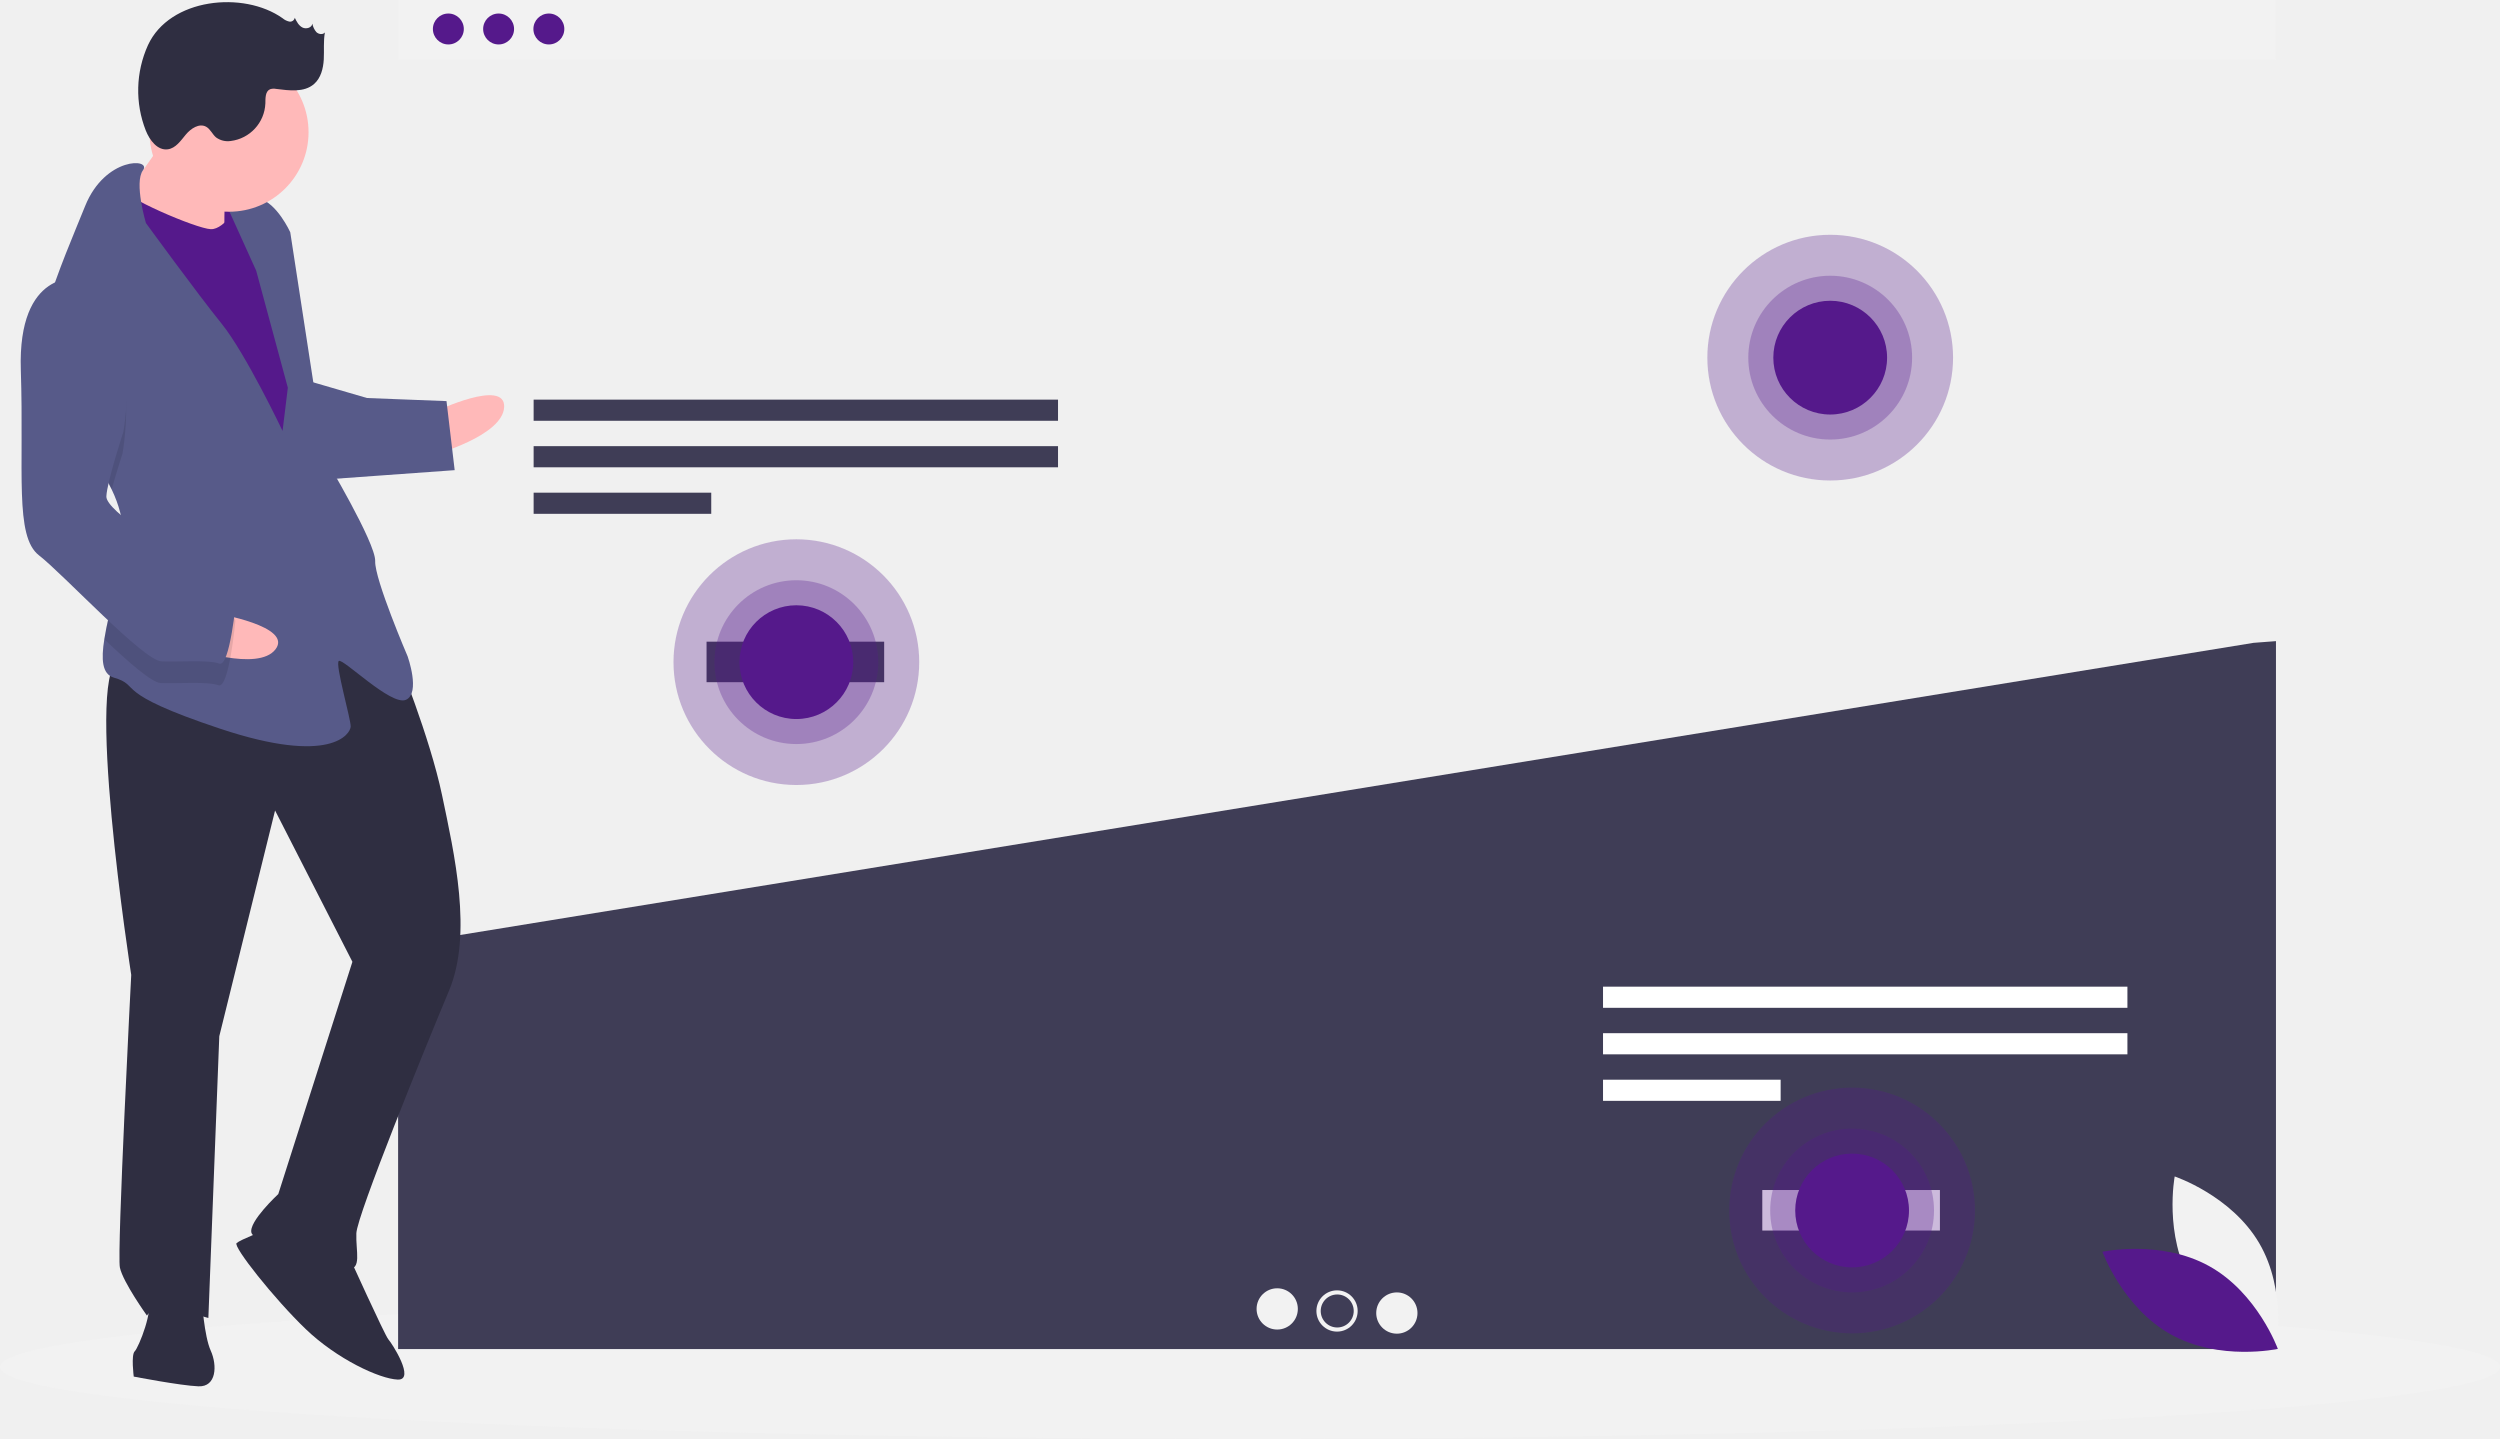
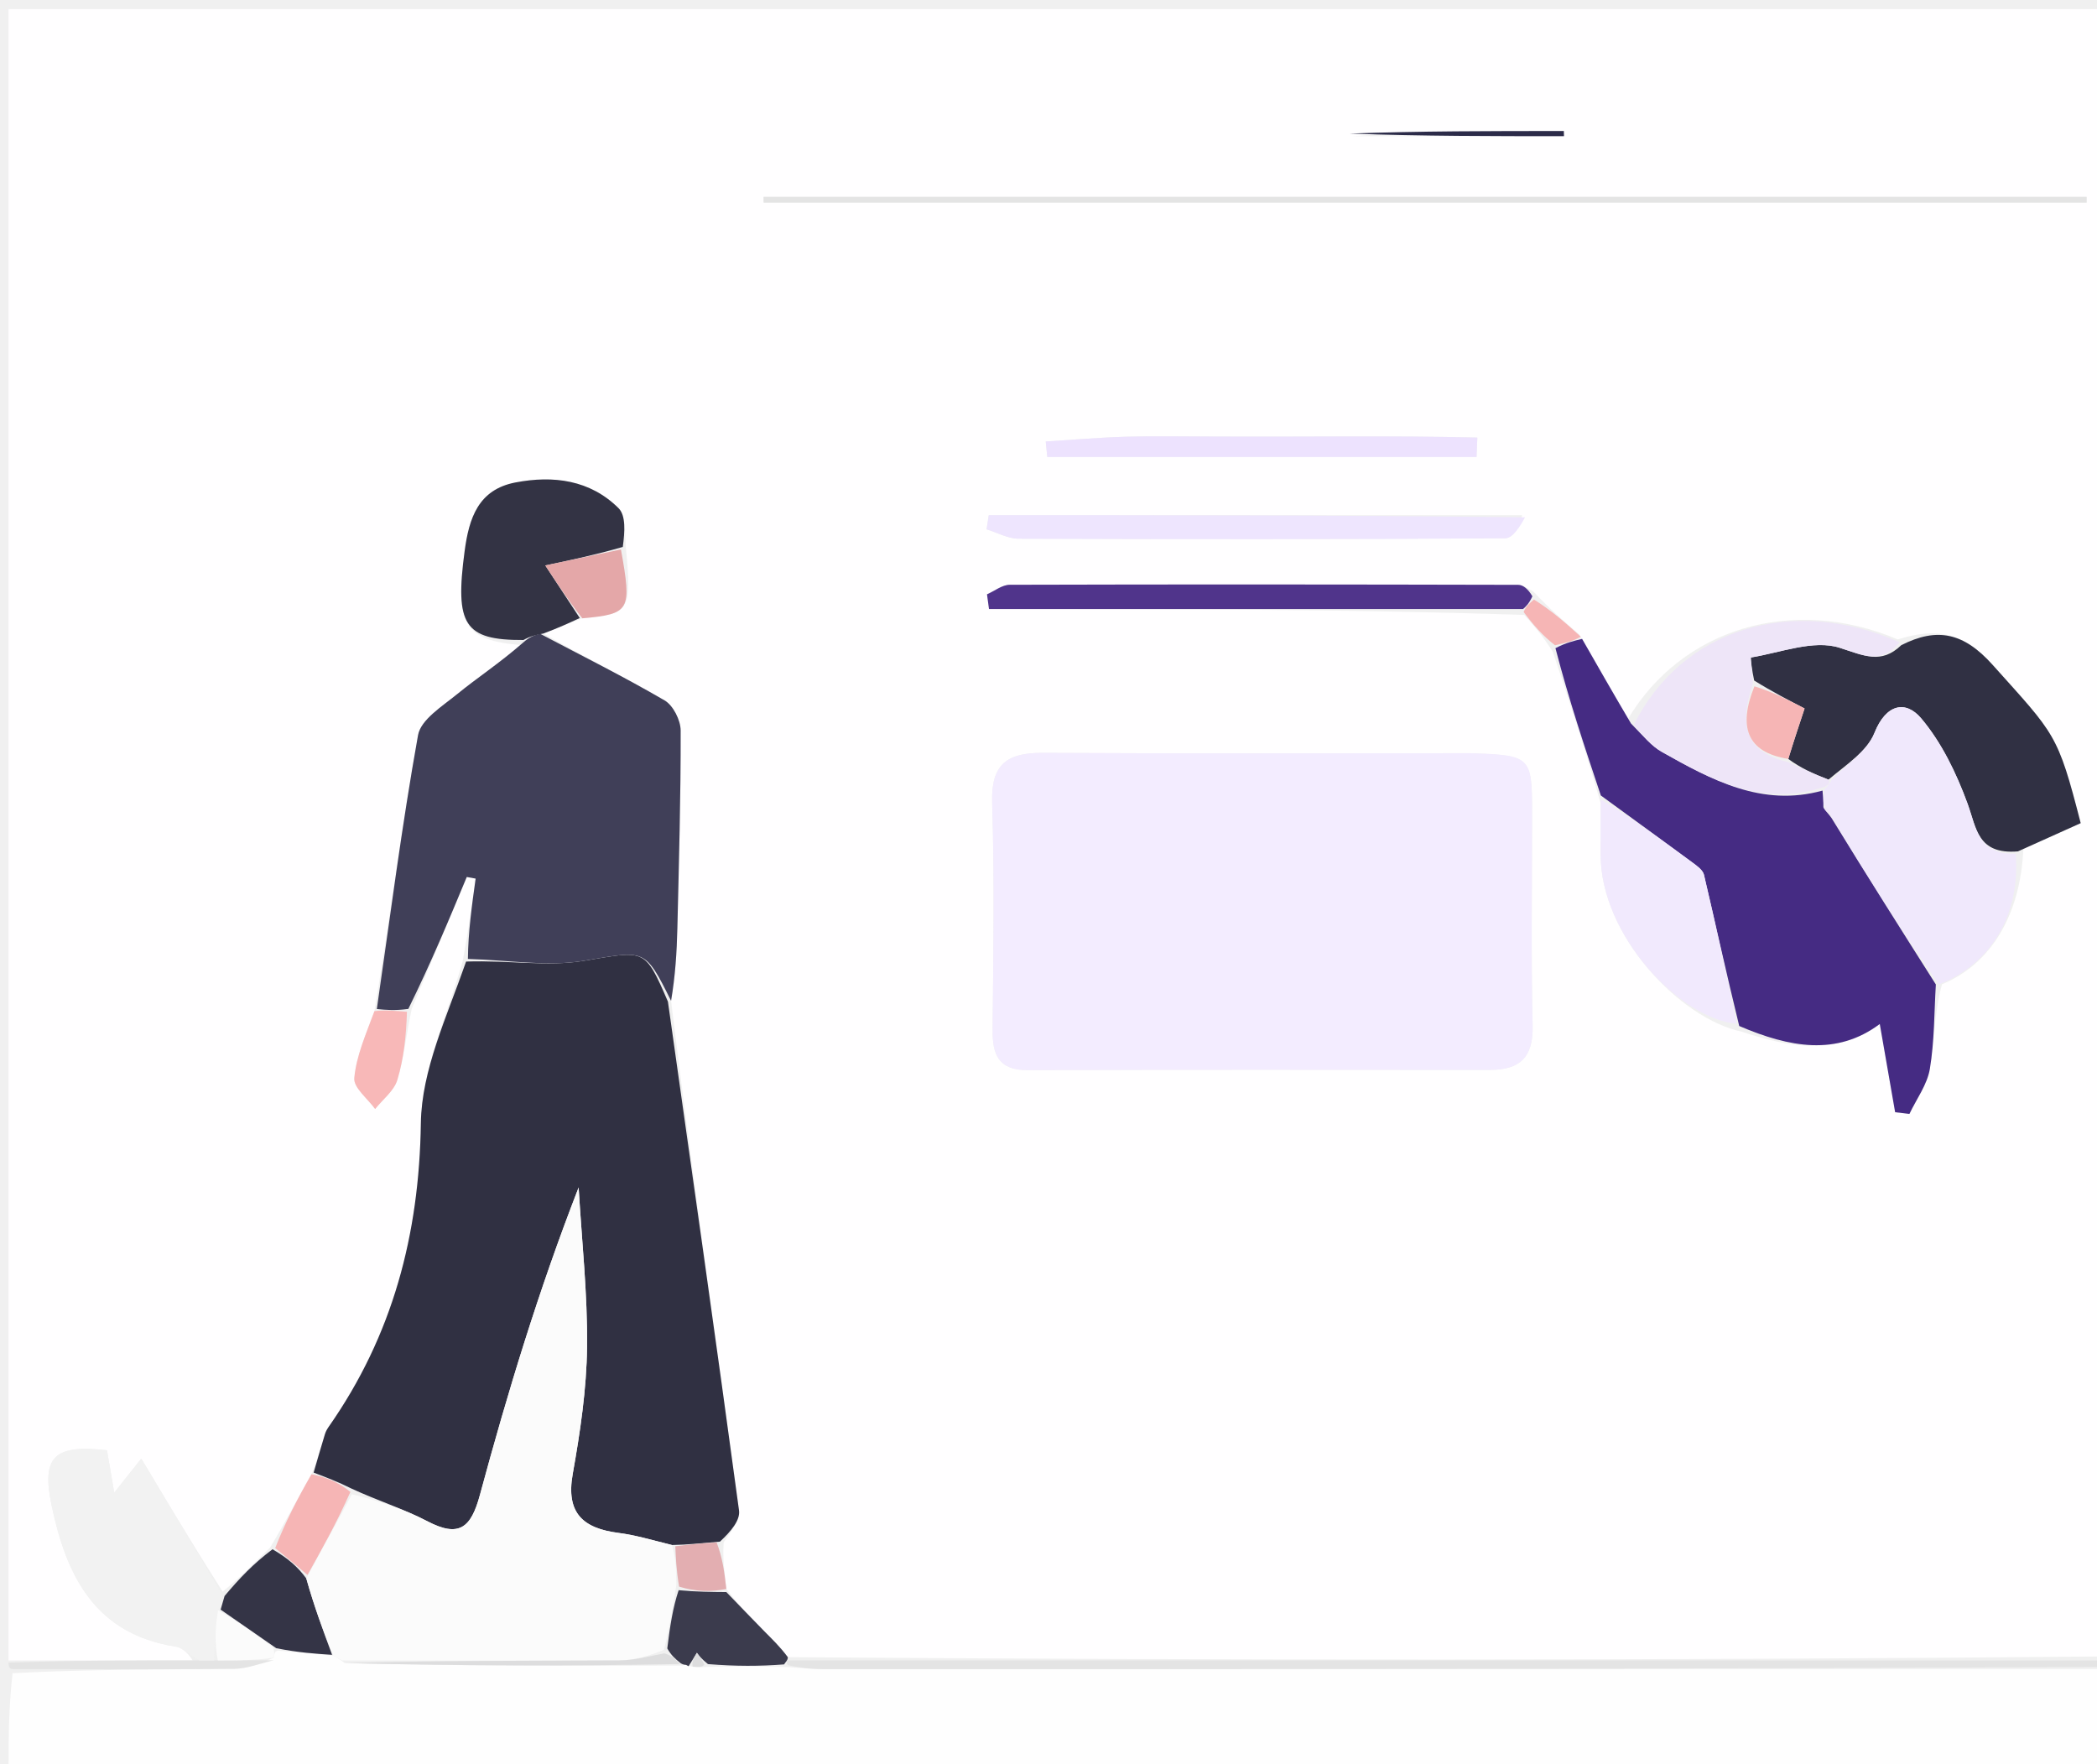
- <svg xmlns="http://www.w3.org/2000/svg" id="f0a8f4ba-cc2b-4400-9e08-d246a0bad060" width="1098.75" height="632.37" data-name="Layer 1" viewBox="0 0 1098.75 632.37">
-   <ellipse cx="549.375" cy="600.774" fill="#f2f2f2" rx="549.375" ry="31.597" />
-   <rect width="825.318" height="26.257" x="174.967" fill="#f2f2f2" />
-   <circle cx="197.053" cy="12.741" r="6.795" fill="#55198b" />
-   <circle cx="219.138" cy="12.741" r="6.795" fill="#55198b" />
-   <circle cx="241.223" cy="12.741" r="6.795" fill="#55198b" />
-   <polygon fill="#3f3d56" points="175.552 415.277 174.967 415.779 174.967 592.903 1000.285 592.903 1000.285 281.779 990.449 282.525 175.552 415.277" />
-   <rect width="230.47" height="9.293" x="234.529" y="175.641" fill="#3f3d56" />
-   <rect width="230.47" height="9.293" x="234.529" y="196.086" fill="#3f3d56" />
-   <rect width="78.063" height="9.293" x="234.529" y="216.531" fill="#3f3d56" />
-   <rect width="230.47" height="9.293" x="704.529" y="433.641" fill="#fff" />
-   <rect width="230.47" height="9.293" x="704.529" y="454.086" fill="#fff" />
-   <rect width="78.063" height="9.293" x="704.529" y="474.531" fill="#fff" />
-   <circle cx="561.335" cy="575.269" r="9.066" fill="#f2f2f2" />
-   <circle cx="587.626" cy="576.176" r="9.066" fill="#f2f2f2" />
-   <circle cx="613.917" cy="577.082" r="9.066" fill="#f2f2f2" />
-   <circle cx="587.709" cy="576.176" r="7.253" fill="#3f3d56" />
-   <rect width="78.063" height="17.81" x="310.529" y="282.014" fill="#3f3d56" />
-   <rect width="78.063" height="17.81" x="774.529" y="523.014" fill="#fff" />
-   <circle cx="350" cy="291.014" r="54" fill="#55198b" opacity=".3" />
-   <circle cx="350" cy="291.014" r="36" fill="#55198b" opacity=".3" />
-   <circle cx="350" cy="291.014" r="25" fill="#55198b" />
-   <circle cx="804.375" cy="157.185" r="54" fill="#55198b" opacity=".3" />
-   <circle cx="804.375" cy="157.185" r="36" fill="#55198b" opacity=".3" />
-   <circle cx="804.375" cy="157.185" r="25" fill="#55198b" />
-   <circle cx="814" cy="532.014" r="54" fill="#55198b" opacity=".3" />
-   <circle cx="814" cy="532.014" r="36" fill="#55198b" opacity=".3" />
-   <circle cx="814" cy="532.014" r="25" fill="#55198b" />
-   <rect width="22.242" height="28.597" x="141.093" y="215.02" fill="#55198b" transform="translate(244.8029 330.5492) rotate(-177.7793)" />
-   <path fill="#ffb9b9" d="M241.915,314.679s30.779-14.706,30.286-2.005-31.025,21.056-31.025,21.056Z" transform="translate(-50.625 -133.8148)" />
-   <path fill="#2f2e41" d="M225.028,422.139S239.549,457.681,244.915,483.328s13.536,60.942,3.026,85.974-40.392,98.599-40.7,106.537,2.559,15.999-3.791,15.752-40.907-11.126-42.31-15.95,11.79-17.032,11.79-17.032l32.577-102.082L171.518,490.021l-24.516,99.215-4.802,123.828s-23.567-7.274-26.988-1.047c0,0-10.559-14.719-11.9-21.131s4.987-128.591,4.987-128.591-21.632-139.163-4.169-138.486S189.992,382.622,225.028,422.139Z" transform="translate(-50.625 -133.8148)" />
-   <path fill="#2f2e41" d="M203.696,685.241s16.109,35.603,17.635,37.252,12.023,17.955,4.085,17.648-26.68-8.984-40.476-22.239-31.984-36.219-30.335-37.745,12.947-5.858,12.947-5.858Z" transform="translate(-50.625 -133.8148)" />
-   <path fill="#2f2e41" d="M139.333,705.004s.972,15.937,3.901,22.41,2.559,15.999-5.378,15.691-28.453-4.283-28.453-4.283-1.218-9.587.431-11.113,8.676-18.743,5.686-23.628S139.333,705.004,139.333,705.004Z" transform="translate(-50.625 -133.8148)" />
-   <path fill="#ffb9b9" d="M127.589,187.821s-16.922,26.373-23.518,32.477,11.962,19.543,11.962,19.543l33.215,4.468s-.418-30.225,1.293-33.338S127.589,187.821,127.589,187.821Z" transform="translate(-50.625 -133.8148)" />
-   <path fill="#55198b" d="M156.46,222.329s-6.843,12.454-13.193,12.208-39.196-14.239-40.599-19.064-10.88,34.557-10.88,34.557L172.16,391.471l19.605-13.549-9.499-83.045-7.802-44.821Z" transform="translate(-50.625 -133.8148)" />
-   <path fill="#575a89" d="M99.704,348.913c3.206,6.707,5.208,13.7,4.931,20.86-.012.318-.025.635-.053.952-.761,14.693-6.173,31.686-8.115,44.044-1.409,8.865-1.008,15.336,4.18,16.856,12.577,3.668-1.834,6.289,46.826,22.485s57.152,2.216,57.275-.959-6.891-27.296-5.242-28.822,23.074,19.974,29.548,17.045.739-19.051.739-19.051-14.583-33.954-14.275-41.892-22.089-45.375-22.089-45.375L178.193,235.891s-5.858-12.947-13.734-14.842-14.411,2.621-14.411,2.621L163.228,252.8l13.905,51.417-2.326,18.989s-16.17-34.016-26.791-47.147-33.264-44.218-33.264-44.218-5.286-17.837-1.296-23.168c3.991-5.346-16.647-6.147-25.446,15.771-4.664,11.616-12.236,28.939-16.979,45.068-4.227,14.289-6.223,27.646-2.036,35.281C75.396,316.457,91.496,331.789,99.704,348.913Z" transform="translate(-50.625 -133.8148)" />
-   <path d="M68.996,304.794c6.4,11.664,22.5,26.995,30.708,44.119,2.144-7.723,4.759-15.715,4.759-15.715s10.031-53.669-19.64-67.539a19.858,19.858,0,0,0-13.791,3.853C66.805,283.801,64.808,297.159,68.996,304.794Z" opacity=".1" transform="translate(-50.625 -133.8148)" />
-   <path fill="#575a89" d="M186.782,301.411l25.154,7.335,34.926,1.354,3.593,30.348L193.057,344.583S178.721,304.279,186.782,301.411Z" transform="translate(-50.625 -133.8148)" />
-   <path fill="#ffb9b9" d="M145.764,403.451s33.652,5.583,25.971,15.71-37.492-.52-37.492-.52Z" transform="translate(-50.625 -133.8148)" />
-   <path d="M104.581,370.725c-.761,14.693-6.173,31.686-8.115,44.044,10.72,10.146,20.914,19.095,24.756,19.244,7.938.308,20.7-.787,25.401.985s7.458-28.33,7.458-28.33-2.806-9.648-15.321-14.904C130.312,388.21,114.119,378.567,104.581,370.725Z" opacity=".1" transform="translate(-50.625 -133.8148)" />
-   <path fill="#575a89" d="M85.192,256.134s-26.865-4.222-25.414,40.353-2.832,73.027,7.973,81.396,45.903,46.298,53.84,46.606,20.7-.787,25.401.985,7.458-28.33,7.458-28.33S151.645,387.495,139.129,382.24s-42.002-23.888-41.756-30.238,7.458-28.33,7.458-28.33S114.863,270.004,85.192,256.134Z" transform="translate(-50.625 -133.8148)" />
-   <circle cx="100.654" cy="58.105" r="34.952" fill="#ffb9b9" />
-   <path fill="#2f2e41" d="M174.814,141.823a6.749,6.749,0,0,0,2.939,1.475,2.097,2.097,0,0,0,2.43-1.683c.8,1.658,1.702,3.426,3.335,4.277s4.157.137,4.393-1.689a7.706,7.706,0,0,0,1.774,3.744c1.013.966,2.85,1.21,3.734.125-.715,3.907-.274,7.926-.498,11.892s-1.282,8.17-4.278,10.778c-4.37,3.803-10.941,2.865-16.689,2.144a5.066,5.066,0,0,0-2.615.143c-2.152.917-2.055,3.913-2.084,6.252a17.373,17.373,0,0,1-15.212,16.497,8.709,8.709,0,0,1-6.472-1.58c-1.632-1.383-2.466-3.638-4.336-4.677-3.042-1.69-6.732.775-8.956,3.452s-4.416,5.969-7.862,6.459c-4.557.648-8.028-3.996-9.73-8.272a48.223,48.223,0,0,1,.958-37.47C125.158,132.949,157.661,129.669,174.814,141.823Z" transform="translate(-50.625 -133.8148)" />
-   <path fill="#f2f2f2" d="M1013.847,697.584c12.31,20.992,37.136,29.304,37.136,29.304s4.869-25.724-7.441-46.717-37.136-29.304-37.136-29.304S1001.538,676.592,1013.847,697.584Z" transform="translate(-50.625 -133.8148)" />
-   <path fill="#55198b" d="M1021.529,690.258c21.288,11.791,30.207,36.406,30.207,36.406s-25.597,5.499-46.885-6.292-30.207-36.406-30.207-36.406S1000.24,678.467,1021.529,690.258Z" transform="translate(-50.625 -133.8148)" />
+ <svg xmlns="http://www.w3.org/2000/svg" version="1.1" id="Layer_1" x="0px" y="0px" width="100%" viewBox="0 0 245 206" enable-background="new 0 0 245 206" xml:space="preserve">
+   <path fill="#FFFEFF" opacity="1" stroke="none" d=" M1,194   C1,129.711 1,65.423 1,1.067   C82.565,1.067 164.131,1.067 246,1.067   C246,65.021 246,129.042 245.531,193.532   C194.066,193.997 143.069,193.992 92.041,193.61   C91.112,192.358 90.199,191.502 89.322,190.61   C87.823,189.086 86.346,187.541 84.862,185.643   C84.633,183.613 84.401,181.945 84.556,180.189   C85.436,178.886 86.494,177.596 86.342,176.469   C83.661,156.642 80.832,136.834 78.403,116.929   C78.897,114.033 79.074,111.233 79.14,108.429   C79.322,100.736 79.543,93.042 79.523,85.349   C79.52,84.145 78.647,82.413 77.648,81.831   C72.899,79.064 67.968,76.61 63.5,74.011   C65.178,73.388 66.457,72.798 68.038,72.24   C73.628,71.726 73.833,71.36 73.109,63.832   C72.998,62.118 73.135,60.231 72.261,59.365   C68.937,56.072 64.666,55.518 60.229,56.366   C55.872,57.199 54.799,60.539 54.285,64.382   C53.133,72.981 54.226,74.806 60.91,75.374   C58.344,77.497 55.763,79.176 53.393,81.112   C51.673,82.517 49.167,84.073 48.841,85.89   C46.937,96.502 45.573,107.211 43.749,118.133   C42.725,120.9 41.626,123.389 41.393,125.957   C41.291,127.079 42.962,128.362 43.828,129.571   C44.723,128.445 46.039,127.446 46.424,126.167   C47.197,123.601 47.462,120.882 48.094,117.889   C50.347,112.521 52.441,107.491 54.535,102.46   C54.88,102.523 55.225,102.587 55.57,102.65   C55.134,105.776 54.698,108.902 54.052,112.333   C52.196,118.829 49.26,125.003 49.171,131.217   C48.983,144.264 45.872,156.025 38.417,166.677   C38.229,166.945 38.059,167.246 37.964,167.557   C37.508,169.05 37.08,170.551 36.391,172.241   C34.713,175.18 33.288,177.928 31.549,180.815   C29.601,182.684 27.966,184.413 26.013,185.954   C22.729,180.809 19.763,175.854 16.507,170.412   C14.858,172.488 14.192,173.327 13.346,174.392   C13.009,172.429 12.745,170.889 12.497,169.441   C6.313,168.744 4.848,170.184 6.018,175.823   C7.723,184.04 11.049,190.91 20.551,192.384   C21.42,192.518 22.168,193.429 22.505,193.985   C15.025,193.995 8.013,193.997 1,194  M178.084,71.843   C179.164,73.056 180.244,74.268 181.424,76.156   C183.293,81.75 185.162,87.345 187.013,93.857   C187.01,95.831 187.011,97.805 187.005,99.778   C186.976,109.373 196.415,119.067 203.481,120.529   C209.062,122.383 214.591,123.397 219.621,119.636   C220.208,123.004 220.812,126.475 221.416,129.946   C221.973,130.012 222.529,130.077 223.085,130.143   C223.912,128.394 225.167,126.716 225.472,124.88   C226.011,121.644 225.971,118.312 226.887,115.001   C232.655,112.616 236.056,106.84 236.396,99.178   C238.631,98.175 240.867,97.171 243.096,96.17   C240.386,85.626 240.13,85.856 232.798,77.669   C229.424,73.902 226.316,73.26 221.729,74.707   C209.33,69.463 196.459,73.487 190.193,84.01   C188.409,80.888 186.626,77.766 184.523,74.127   C182.843,72.695 181.163,71.263 179.116,69.076   C178.534,68.816 177.953,68.329 177.372,68.328   C157.572,68.281 137.772,68.264 117.972,68.321   C117.085,68.323 116.201,69.049 115.315,69.437   C115.393,70.011 115.471,70.584 115.549,71.157   C136.346,71.157 157.143,71.157 178.084,71.843  M171.308,87.999   C154.81,87.999 138.313,88.053 121.816,87.962   C117.697,87.94 115.772,89.259 115.916,93.772   C116.198,102.595 116.052,111.434 115.97,120.265   C115.943,123.206 116.626,125.041 120.09,125.027   C138.086,124.958 156.084,124.992 174.081,124.998   C177.548,124.999 179.149,123.554 179.061,119.831   C178.864,111.504 179.005,103.168 178.998,94.836   C178.993,88.362 178.841,88.215 171.308,87.999  M177.831,60.191   C157.061,60.191 136.292,60.191 115.522,60.191   C115.437,60.741 115.351,61.292 115.266,61.843   C116.512,62.224 117.757,62.933 119.005,62.938   C137.96,63.008 156.915,63.017 175.869,62.887   C176.757,62.881 177.635,61.454 177.831,60.191  M149.5,23.002   C129.403,23.002 109.307,23.002 89.21,23.002   C89.212,23.224 89.215,23.447 89.218,23.669   C140.74,23.669 192.262,23.669 243.785,23.669   C243.785,23.447 243.785,23.224 243.785,23.002   C212.69,23.002 181.595,23.002 149.5,23.002  M141.5,51.004   C138.181,51.004 134.86,50.929 131.544,51.025   C128.418,51.116 125.298,51.387 122.176,51.579   C122.237,52.183 122.298,52.787 122.359,53.392   C139.075,53.392 155.791,53.392 172.507,53.392   C172.539,52.636 172.571,51.88 172.603,51.125   C162.581,50.875 152.533,51.063 141.5,51.004  M158.023,15.91   C166.257,15.91 174.49,15.91 182.723,15.91   C182.718,15.71 182.713,15.509 182.708,15.308   C174.252,15.308 165.795,15.308 158.023,15.91  z" />
+   <path fill="#FEFEFE" opacity="1" stroke="none" d=" M246,195   C246,198.993 246,202.986 246,206.975   C164.333,206.97 82.667,206.97 1,206.97   C1,203.279 1,199.619 1.469,195.486   C10.415,195.014 18.893,195.068 27.37,194.97   C28.92,194.952 30.464,194.321 32.025,193.665   C32.053,193.15 32.068,192.945 32.467,192.843   C34.835,193.077 36.817,193.209 38.938,193.443   C39.379,193.697 39.684,193.847 40.278,194.301   C53.56,194.63 66.552,194.654 79.688,194.598   C79.831,194.517 80.16,194.516 80.16,194.516   C80.16,194.516 80.45,194.672 80.933,194.729   C81.742,194.785 82.067,194.784 82.808,194.739   C85.989,194.686 88.756,194.676 92.011,194.767   C93.827,194.918 95.155,195.011 96.482,195.011   C146.321,195.012 196.161,195.006 246,195  z" />
+   <path fill="#E4E4E4" opacity="1" stroke="none" d=" M246,194.75   C196.161,195.006 146.321,195.012 96.482,195.011   C95.155,195.011 93.827,194.918 92.1,194.559   C91.7,194.249 92.072,193.988 92.072,193.988   C143.069,193.992 194.066,193.997 245.531,194.001   C246,194 246,194.5 246,194.75  z" />
+   <path fill="#E4E4E4" opacity="1" stroke="none" d=" M32.01,193.973   C30.464,194.321 28.92,194.952 27.37,194.97   C18.893,195.068 10.415,195.014 1.469,195.006   C1,195 1,194.5 1,194.25   C8.013,193.997 15.025,193.995 22.845,193.992   C24.104,193.991 24.556,193.989 25.446,193.994   C27.925,193.992 29.968,193.983 32.01,193.973  z" />
+   <path fill="#F3ECFF" opacity="1" stroke="none" d=" M171.779,87.999   C178.841,88.215 178.993,88.362 178.998,94.836   C179.005,103.168 178.864,111.504 179.061,119.831   C179.149,123.554 177.548,124.999 174.081,124.998   C156.084,124.992 138.086,124.958 120.09,125.027   C116.626,125.041 115.943,123.206 115.97,120.265   C116.052,111.434 116.198,102.595 115.916,93.772   C115.772,89.259 117.697,87.94 121.816,87.962   C138.313,88.053 154.81,87.999 171.779,87.999  z" />
+   <path fill="#303042" opacity="1" stroke="none" d=" M36.643,172.049   C37.08,170.551 37.508,169.05 37.964,167.557   C38.059,167.246 38.229,166.945 38.417,166.677   C45.872,156.025 48.983,144.264 49.171,131.217   C49.26,125.003 52.196,118.829 54.456,112.343   C59.445,112.169 63.931,112.962 68.17,112.261   C75.363,111.071 75.297,110.675 78.036,117.023   C80.832,136.834 83.661,156.642 86.342,176.469   C86.494,177.596 85.436,178.886 84.112,180.115   C81.822,180.305 80.36,180.48 78.506,180.509   C76.17,179.931 74.246,179.35 72.28,179.098   C68.139,178.568 66.096,176.805 66.911,172.219   C67.783,167.317 68.531,162.325 68.587,157.364   C68.657,151.159 67.966,144.945 67.604,138.735   C62.919,150.772 59.313,162.663 56.072,174.651   C55.031,178.501 53.652,179.686 49.913,177.723   C47.164,176.279 44.148,175.344 41.069,173.916   C39.472,173.117 38.057,172.583 36.643,172.049  z" />
+   <path fill="#403F58" opacity="1" stroke="none" d=" M78.403,116.929   C75.297,110.675 75.363,111.071 68.17,112.261   C63.931,112.962 59.445,112.169 54.666,112.038   C54.698,108.902 55.134,105.776 55.57,102.65   C55.225,102.587 54.88,102.523 54.535,102.46   C52.441,107.491 50.347,112.521 47.706,117.875   C46.115,118.095 45.07,117.991 44.026,117.887   C45.573,107.211 46.937,96.502 48.841,85.89   C49.167,84.073 51.673,82.517 53.393,81.112   C55.763,79.176 58.344,77.497 61.079,75.108   C61.916,74.354 62.509,74.199 63.102,74.045   C67.968,76.61 72.899,79.064 77.648,81.831   C78.647,82.413 79.52,84.145 79.523,85.349   C79.543,93.042 79.322,100.736 79.14,108.429   C79.074,111.233 78.897,114.033 78.403,116.929  z" />
+   <path fill="#452B83" opacity="1" stroke="none" d=" M226.173,115.019   C225.971,118.312 226.011,121.644 225.472,124.88   C225.167,126.716 223.912,128.394 223.085,130.143   C222.529,130.077 221.973,130.012 221.416,129.946   C220.812,126.475 220.208,123.004 219.621,119.636   C214.591,123.397 209.062,122.383 203.2,119.87   C201.654,113.539 200.414,107.86 199.08,102.203   C198.952,101.661 198.288,101.181 197.776,100.803   C194.209,98.162 190.616,95.556 187.031,92.939   C185.162,87.345 183.293,81.75 181.729,75.729   C182.97,75.083 183.906,74.863 184.842,74.644   C186.626,77.766 188.409,80.888 190.553,84.525   C191.989,85.988 192.939,87.158 194.161,87.846   C199.973,91.119 205.842,94.332 212.933,92.366   C212.993,93.133 213.034,93.57 213.034,94.3   C213.3,94.81 213.607,95.026 213.985,95.573   C218.094,102.276 222.134,108.648 226.173,115.019  z" />
+   <path fill="#303043" opacity="1" stroke="none" d=" M222.139,75.374   C226.316,73.26 229.424,73.902 232.798,77.669   C240.13,85.856 240.386,85.626 243.096,96.17   C240.867,97.171 238.631,98.175 235.763,99.47   C231.037,99.861 230.92,96.745 229.877,93.895   C228.582,90.359 226.856,86.762 224.454,83.921   C222.659,81.799 220.359,82.213 218.998,85.633   C218.14,87.787 215.713,89.316 213.624,91.089   C211.795,90.377 210.332,89.702 208.933,88.667   C209.554,86.633 210.11,84.959 210.836,82.773   C208.997,81.822 207.06,80.821 204.946,79.507   C204.695,78.367 204.506,76.825 204.566,76.815   C208.041,76.249 211.887,74.709 214.927,75.679   C217.77,76.586 219.764,77.66 222.139,75.374  z" />
+   <path fill="#F0E8FC" opacity="1" stroke="none" d=" M213.99,91.125   C215.713,89.316 218.14,87.787 218.998,85.633   C220.359,82.213 222.659,81.799 224.454,83.921   C226.856,86.762 228.582,90.359 229.877,93.895   C230.92,96.745 231.037,99.861 235.506,99.745   C236.056,106.84 232.655,112.616 226.53,115.01   C222.134,108.648 218.094,102.276 213.927,95.319   C213.558,94.492 213.316,94.249 213.075,94.007   C213.034,93.57 212.993,93.133 213.156,92.271   C213.645,91.671 213.855,91.431 213.99,91.125  z" />
+   <path fill="#F2F2F2" opacity="1" stroke="none" d=" M25.009,193.987   C24.556,193.989 24.104,193.991 23.311,193.986   C22.168,193.429 21.42,192.518 20.551,192.384   C11.049,190.91 7.723,184.04 6.018,175.823   C4.848,170.184 6.313,168.744 12.497,169.441   C12.745,170.889 13.009,172.429 13.346,174.392   C14.192,173.327 14.858,172.488 16.507,170.412   C19.763,175.854 22.729,180.809 25.921,186.274   C26.024,187.208 25.9,187.633 25.48,188.12   C25.125,190.117 25.067,192.052 25.009,193.987  z" />
+   <path fill="#333344" opacity="1" stroke="none" d=" M63.5,74.011   C62.509,74.199 61.916,74.354 61.154,74.774   C54.226,74.806 53.133,72.981 54.285,64.382   C54.799,60.539 55.872,57.199 60.229,56.366   C64.666,55.518 68.937,56.072 72.261,59.365   C73.135,60.231 72.998,62.118 72.764,63.899   C69.6,64.814 66.998,65.366 63.708,66.064   C64.976,67.998 66.356,70.103 67.736,72.207   C66.457,72.798 65.178,73.388 63.5,74.011  z" />
+   <path fill="#EEE5F8" opacity="1" stroke="none" d=" M213.624,91.089   C213.855,91.431 213.645,91.671 213.137,91.941   C205.842,94.332 199.973,91.119 194.161,87.846   C192.939,87.158 191.989,85.988 190.88,84.7   C196.459,73.487 209.33,69.463 221.934,75.04   C219.764,77.66 217.77,76.586 214.927,75.679   C211.887,74.709 208.041,76.249 204.566,76.815   C204.506,76.825 204.695,78.367 204.802,79.871   C203.095,84.842 203.999,87.878 208.869,89.027   C210.332,89.702 211.795,90.377 213.624,91.089  z" />
+   <path fill="#F1E9FD" opacity="1" stroke="none" d=" M187.022,93.398   C190.616,95.556 194.209,98.162 197.776,100.803   C198.288,101.181 198.952,101.661 199.08,102.203   C200.414,107.86 201.654,113.539 202.91,119.611   C196.415,119.067 186.976,109.373 187.005,99.778   C187.011,97.805 187.01,95.831 187.022,93.398  z" />
+   <path fill="#EEE5FE" opacity="1" stroke="none" d=" M178.175,60.44   C177.635,61.454 176.757,62.881 175.869,62.887   C156.915,63.017 137.96,63.008 119.005,62.938   C117.757,62.933 116.512,62.224 115.266,61.843   C115.351,61.292 115.437,60.741 115.522,60.191   C136.292,60.191 157.061,60.191 178.175,60.44  z" />
+   <path fill="#50348B" opacity="1" stroke="none" d=" M177.94,71.157   C157.143,71.157 136.346,71.157 115.549,71.157   C115.471,70.584 115.393,70.011 115.315,69.437   C116.201,69.049 117.085,68.323 117.972,68.321   C137.772,68.264 157.572,68.281 177.372,68.328   C177.953,68.329 178.534,68.816 179.036,69.669   C178.617,70.56 178.279,70.859 177.94,71.157  z" />
+   <path fill="#E4E4E4" opacity="1" stroke="none" d=" M150,23.002   C181.595,23.002 212.69,23.002 243.785,23.002   C243.785,23.224 243.785,23.447 243.785,23.669   C192.262,23.669 140.74,23.669 89.218,23.669   C89.215,23.447 89.212,23.224 89.21,23.002   C109.307,23.002 129.403,23.002 150,23.002  z" />
+   <path fill="#EDE2FE" opacity="1" stroke="none" d=" M142,51.004   C152.533,51.063 162.581,50.875 172.603,51.125   C172.571,51.88 172.539,52.636 172.507,53.392   C155.791,53.392 139.075,53.392 122.359,53.392   C122.298,52.787 122.237,52.183 122.176,51.579   C125.298,51.387 128.418,51.116 131.544,51.025   C134.86,50.929 138.181,51.004 142,51.004  z" />
+   <path fill="#343446" opacity="1" stroke="none" d=" M25.777,188.058   C25.9,187.633 26.024,187.208 26.239,186.462   C27.966,184.413 29.601,182.684 31.841,181.006   C33.606,182.04 34.767,183.023 35.788,184.419   C36.699,187.669 37.75,190.504 38.8,193.34   C36.817,193.209 34.835,193.077 32.275,192.565   C29.725,190.808 27.751,189.433 25.777,188.058  z" />
+   <path fill="#3B3B4D" opacity="1" stroke="none" d=" M92.041,193.61   C92.072,193.988 91.7,194.249 91.611,194.457   C88.756,194.676 85.989,194.686 82.713,194.422   C81.942,193.799 81.682,193.451 81.422,193.103   C81.098,193.626 80.774,194.149 80.45,194.672   C80.45,194.672 80.16,194.516 80.16,194.516   C80.16,194.516 79.831,194.517 79.544,194.335   C78.836,193.769 78.415,193.385 77.961,192.589   C78.274,189.987 78.618,187.796 79.288,185.788   C81.362,185.982 83.111,185.994 84.86,186.005   C86.346,187.541 87.823,189.086 89.322,190.61   C90.199,191.502 91.112,192.358 92.041,193.61  z" />
+   <path fill="#E4A7A8" opacity="1" stroke="none" d=" M68.038,72.24   C66.356,70.103 64.976,67.998 63.708,66.064   C66.998,65.366 69.6,64.814 72.548,64.195   C73.833,71.36 73.628,71.726 68.038,72.24  z" />
+   <path fill="#F6B5B5" opacity="1" stroke="none" d=" M35.927,184.005   C34.767,183.023 33.606,182.04 32.154,180.867   C33.288,177.928 34.713,175.18 36.391,172.241   C38.057,172.583 39.472,173.117 40.94,174.307   C39.304,177.976 37.616,180.991 35.927,184.005  z" />
+   <path fill="#F8B8B8" opacity="1" stroke="none" d=" M43.749,118.133   C45.07,117.991 46.115,118.095 47.548,118.212   C47.462,120.882 47.197,123.601 46.424,126.167   C46.039,127.446 44.723,128.445 43.828,129.571   C42.962,128.362 41.291,127.079 41.393,125.957   C41.626,123.389 42.725,120.9 43.749,118.133  z" />
+   <path fill="#E3AEB1" opacity="1" stroke="none" d=" M84.862,185.643   C83.111,185.994 81.362,185.982 79.342,185.373   C79.013,183.402 78.956,182.028 78.899,180.655   C80.36,180.48 81.822,180.305 83.726,180.204   C84.401,181.945 84.633,183.613 84.862,185.643  z" />
+   <path fill="#2C2B49" opacity="1" stroke="none" d=" M157.681,15.609   C165.795,15.308 174.252,15.308 182.708,15.308   C182.713,15.509 182.718,15.71 182.723,15.91   C174.49,15.91 166.257,15.91 157.681,15.609  z" />
+   <path fill="#F6B5B5" opacity="1" stroke="none" d=" M178.012,71.5   C178.279,70.859 178.617,70.56 179.219,70.046   C181.163,71.263 182.843,72.695 184.683,74.386   C183.906,74.863 182.97,75.083 181.679,75.392   C180.244,74.268 179.164,73.056 178.012,71.5  z" />
+   <path fill="#FBFBFB" opacity="1" stroke="none" d=" M78.506,180.509   C78.956,182.028 79.013,183.402 79.017,185.191   C78.618,187.796 78.274,189.987 77.576,192.751   C75.606,193.558 73.99,193.984 72.372,193.991   C61.578,194.043 50.783,194.006 39.988,193.997   C39.684,193.847 39.379,193.697 38.938,193.443   C37.75,190.504 36.699,187.669 35.788,184.419   C37.616,180.991 39.304,177.976 41.122,174.572   C44.148,175.344 47.164,176.279 49.913,177.723   C53.652,179.686 55.031,178.501 56.072,174.651   C59.313,162.663 62.919,150.772 67.604,138.735   C67.966,144.945 68.657,151.159 68.587,157.364   C68.531,162.325 67.783,167.317 66.911,172.219   C66.096,176.805 68.139,178.568 72.28,179.098   C74.246,179.35 76.17,179.931 78.506,180.509  z" />
+   <path fill="#DDDDDE" opacity="1" stroke="none" d=" M40.278,194.301   C50.783,194.006 61.578,194.043 72.372,193.991   C73.99,193.984 75.606,193.558 77.608,193.163   C78.415,193.385 78.836,193.769 79.401,194.415   C66.552,194.654 53.56,194.63 40.278,194.301  z" />
+   <path fill="#FBFBFB" opacity="1" stroke="none" d=" M25.48,188.12   C27.751,189.433 29.725,190.808 31.89,192.461   C32.068,192.945 32.053,193.15 32.025,193.665   C29.968,193.983 27.925,193.992 25.446,193.994   C25.067,192.052 25.125,190.117 25.48,188.12  z" />
+   <path fill="#DDDDDE" opacity="1" stroke="none" d=" M80.933,194.729   C80.774,194.149 81.098,193.626 81.422,193.103   C81.682,193.451 81.942,193.799 82.297,194.465   C82.067,194.784 81.742,194.785 80.933,194.729  z" />
+   <path fill="#EEE5F8" opacity="1" stroke="none" d=" M213.034,94.3   C213.316,94.249 213.558,94.492 213.857,94.988   C213.607,95.026 213.3,94.81 213.034,94.3  z" />
+   <path fill="#F6B5B5" opacity="1" stroke="none" d=" M208.933,88.667   C203.999,87.878 203.095,84.842 204.979,80.184   C207.06,80.821 208.997,81.822 210.836,82.773   C210.11,84.959 209.554,86.633 208.933,88.667  z" />
</svg>
